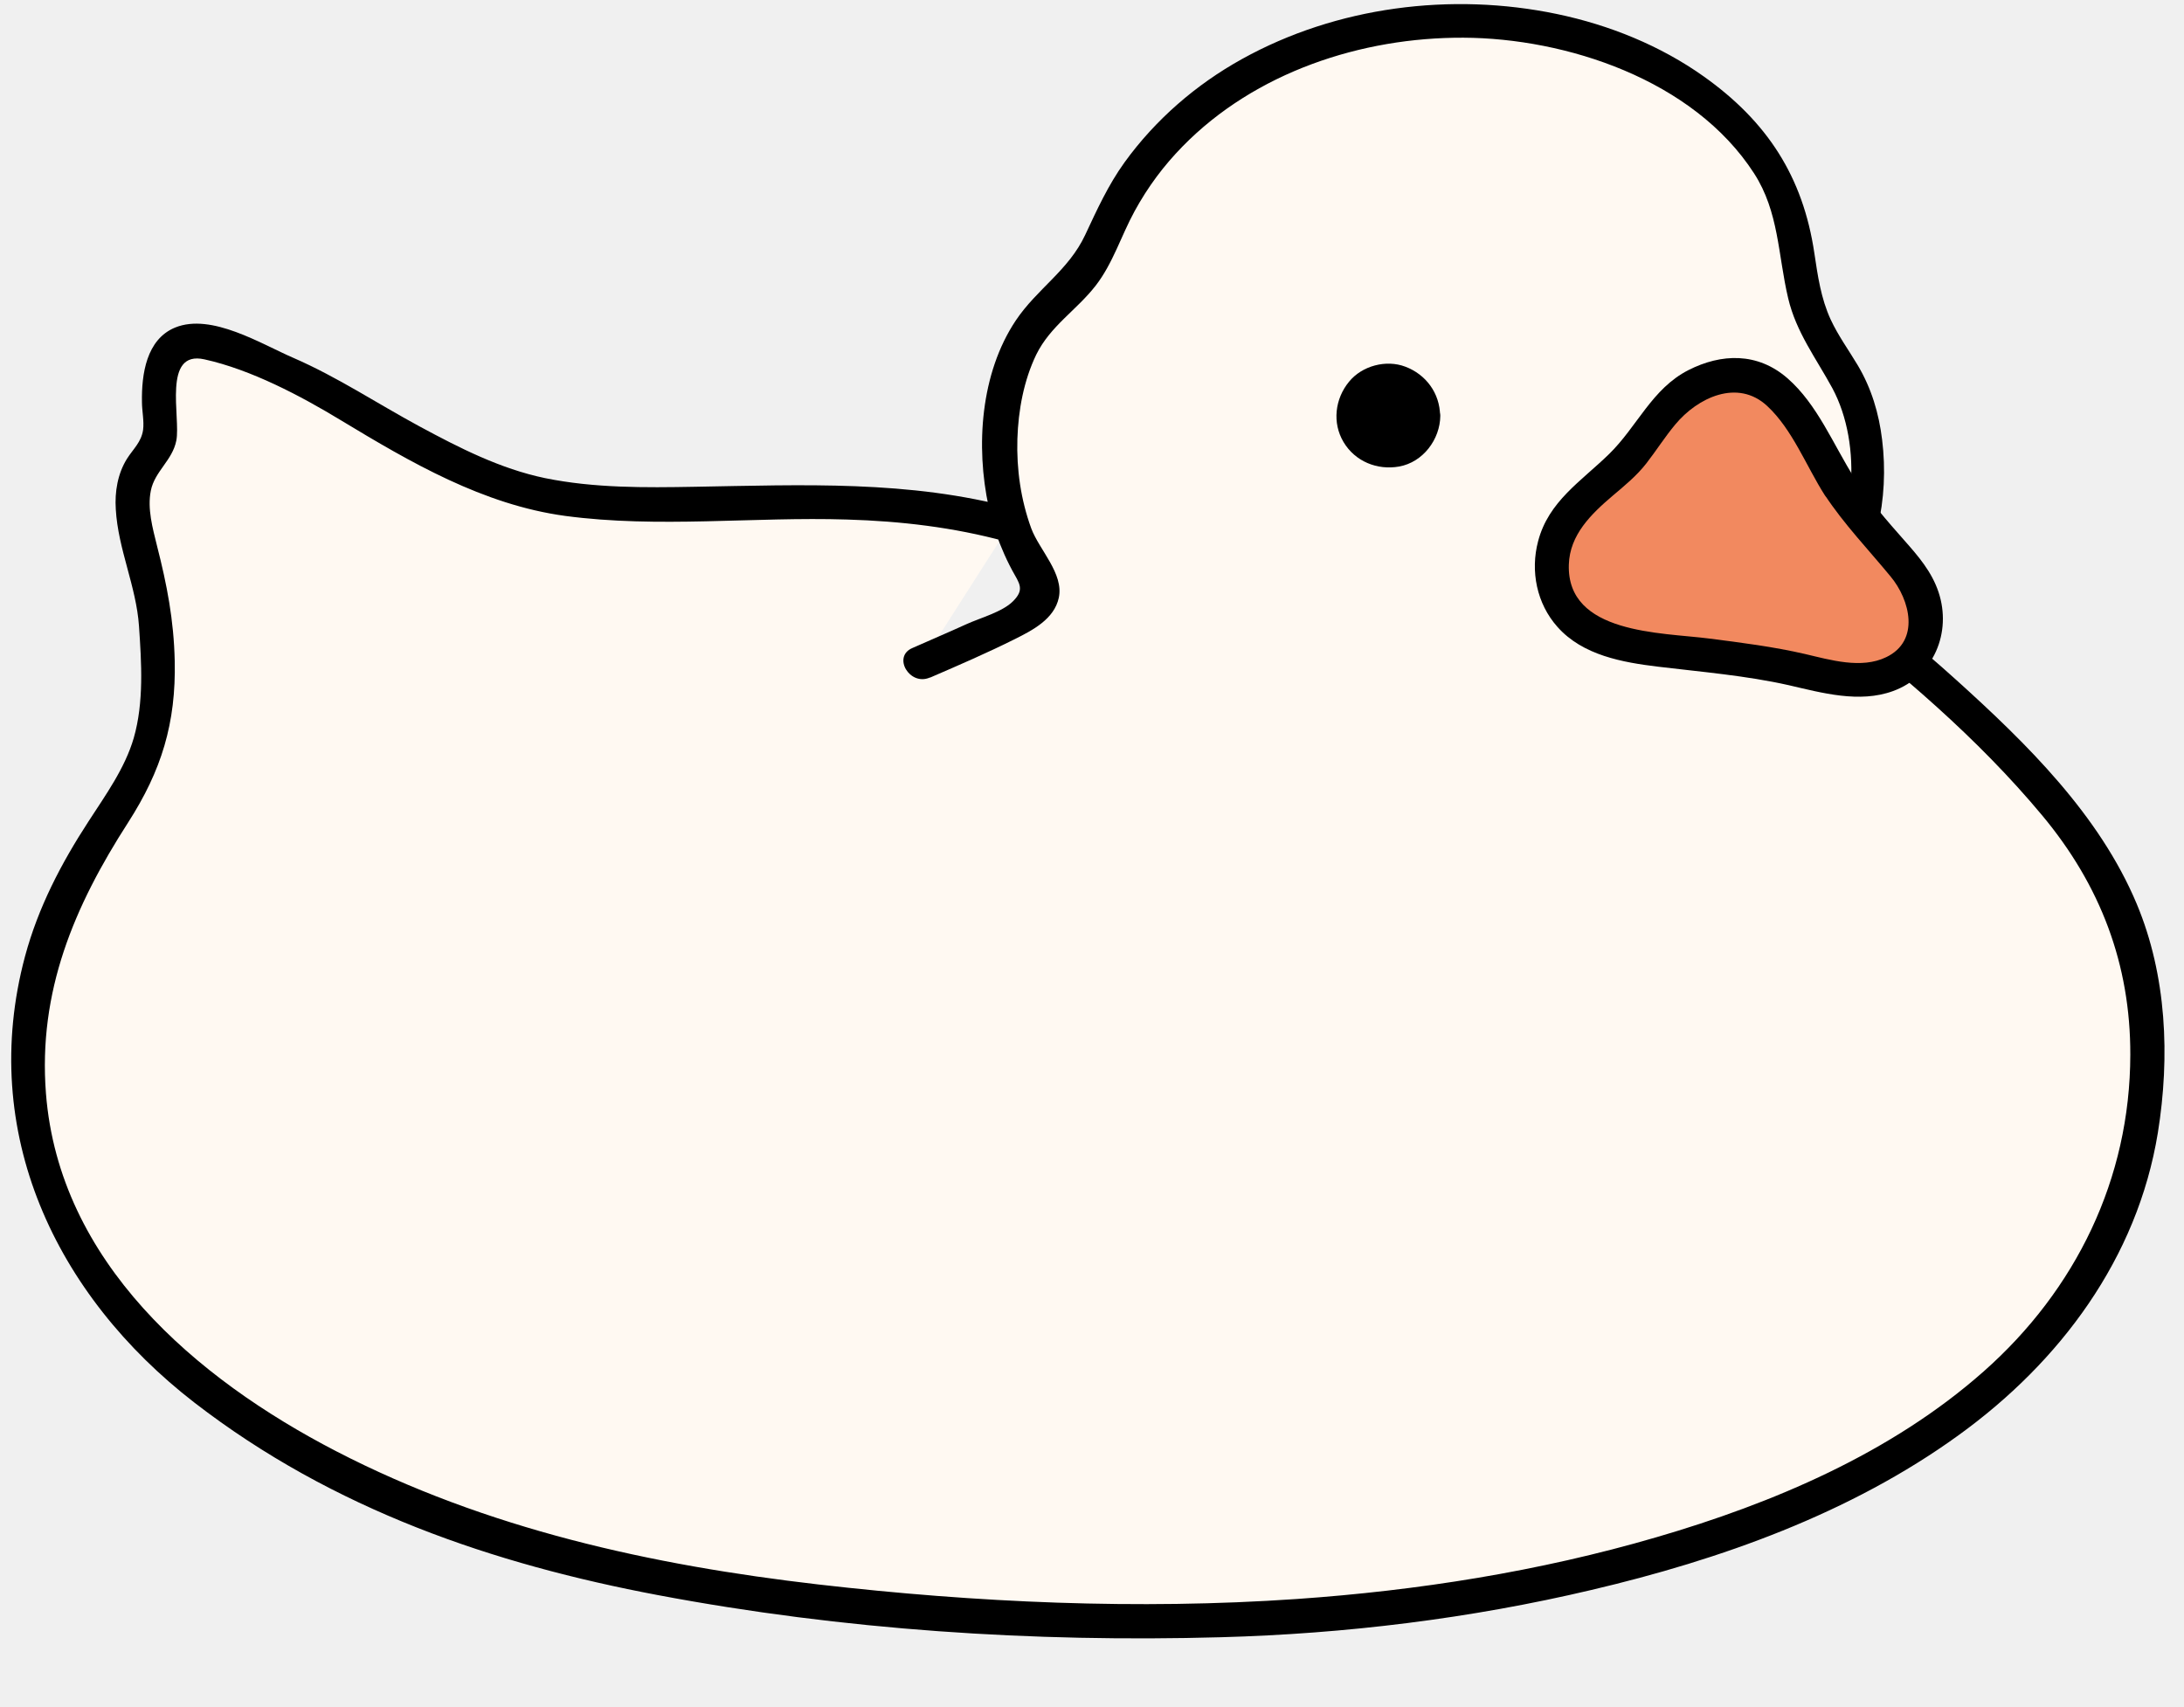
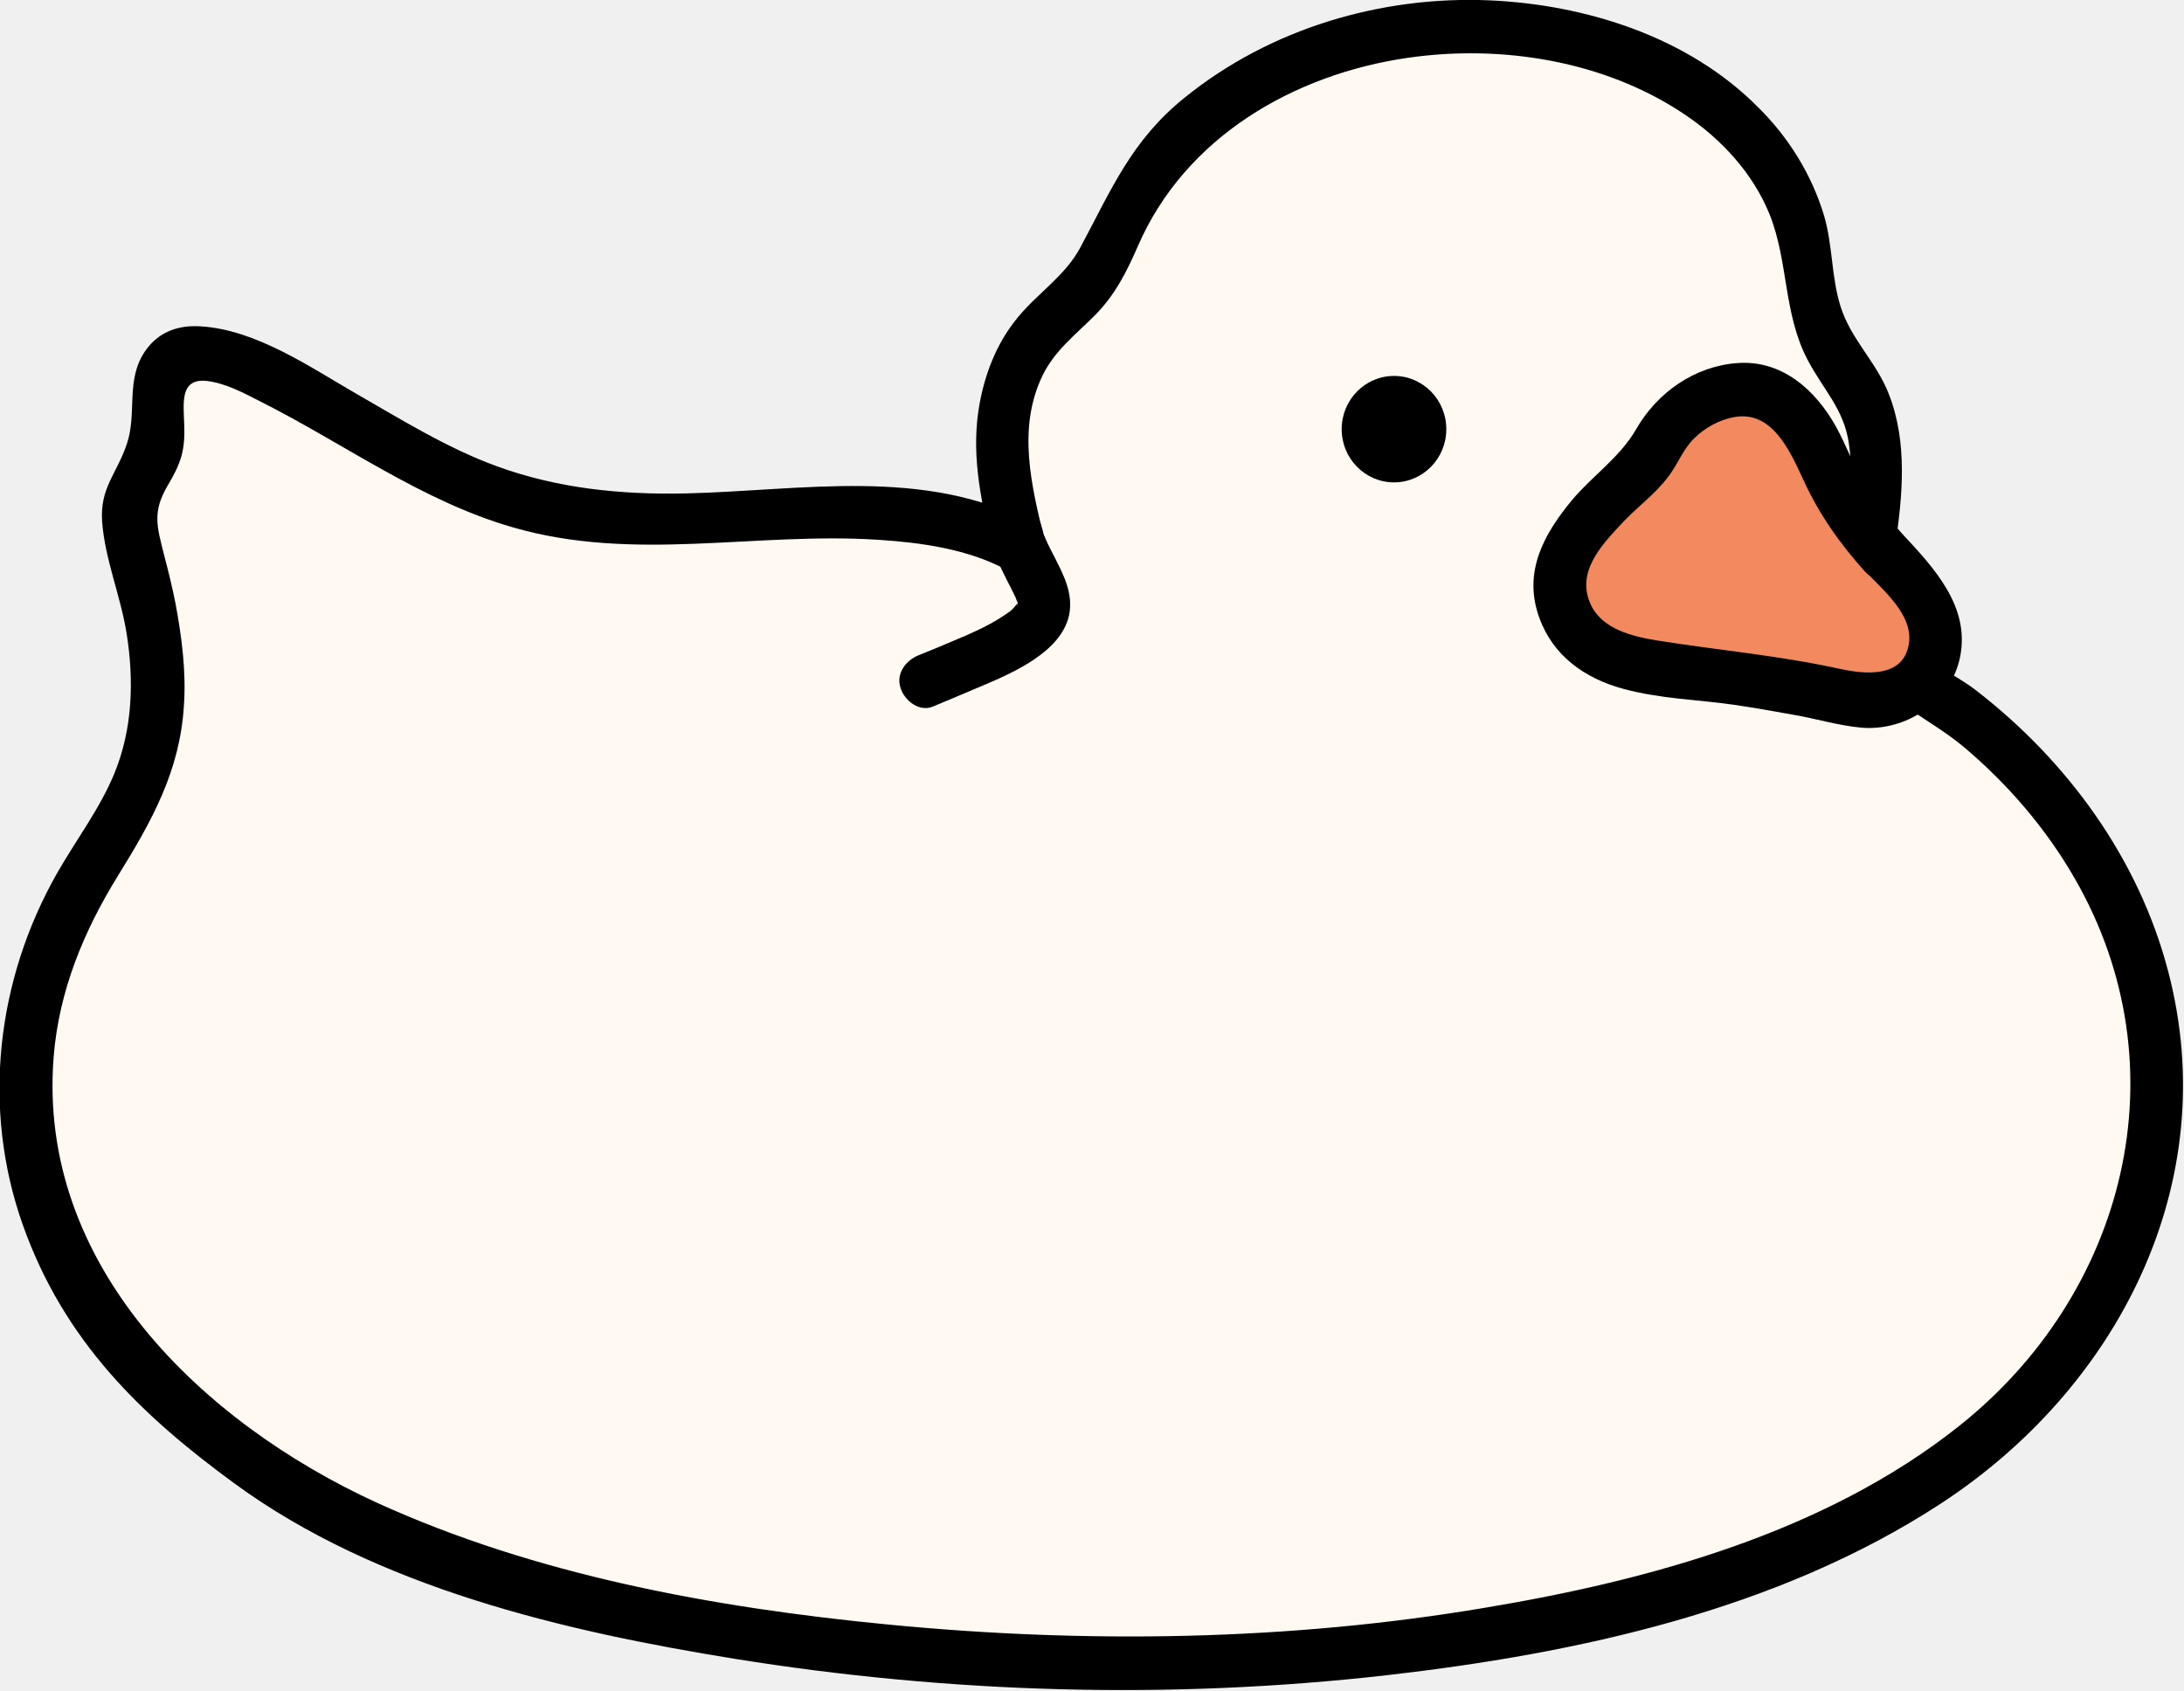
- <svg xmlns="http://www.w3.org/2000/svg" width="96" height="75" viewBox="0 0 96 75" fill="none">
-   <path d="M40.52 29.127C41.65 28.637 43.45 27.867 44.52 27.297C45.08 27.047 46.16 26.397 45.73 25.547C43.23 22.177 43.56 16.557 45.66 14.027C46.28 13.287 47.07 12.787 47.63 12.027C48.23 11.217 48.56 10.207 49.01 9.317C53.53 0.377 67.04 -1.573 74.8 4.177C76.48 5.427 78.13 7.207 78.68 9.247C79.01 10.447 79.07 11.697 79.34 12.917C79.65 14.327 80.3 15.247 81.05 16.427C82.71 19.057 82.34 23.807 80.37 26.187C83.61 28.657 86.52 31.157 89.28 34.157C92.05 37.157 93.98 40.237 94.32 44.437C96.05 65.447 69.04 70.697 54.16 71.187C44.66 71.507 30.38 70.507 21.35 67.387C12.77 64.417 2.63 58.777 1.37 48.907C0.85 44.857 1.82 40.647 4.05 37.227C6.73 33.127 7.2 32.707 6.85 27.077C6.73 25.217 5.04 22.107 6.32 20.417C6.51 20.167 6.74 19.957 6.89 19.687C7.12 19.257 7.08 18.747 7.04 18.267C6.87 16.247 7.2 14.247 9.72 15.247C11.55 15.977 13.56 16.707 15.24 17.747C16.92 18.787 19.81 20.397 21.74 21.147C27.65 23.447 36.25 20.777 44.39 23.067" fill="#FFF9F2" />
-   <path d="M40.9 29.777C42.15 29.237 43.4 28.697 44.62 28.087C45.4 27.697 46.34 27.207 46.54 26.277C46.77 25.217 45.68 24.167 45.33 23.227C44.87 21.967 44.68 20.627 44.72 19.297C44.76 18.037 45 16.727 45.55 15.587C46.17 14.327 47.32 13.637 48.16 12.557C48.92 11.577 49.28 10.367 49.87 9.287C50.46 8.207 51.15 7.287 51.98 6.437C55.17 3.177 59.84 1.637 64.33 1.657C68.82 1.677 74.43 3.487 77.1 7.617C78.2 9.317 78.15 11.207 78.6 13.107C78.95 14.597 79.82 15.737 80.54 17.057C81.89 19.567 81.58 23.397 79.83 25.647C79.51 26.067 79.56 26.507 79.98 26.827C83.49 29.517 86.93 32.437 89.77 35.847C92.32 38.907 93.65 42.377 93.64 46.367C93.63 51.817 91.25 56.697 87.19 60.287C83.13 63.877 77.94 66.077 72.79 67.577C67.65 69.077 62.32 69.917 56.99 70.287C50 70.767 42.92 70.447 35.97 69.647C28.63 68.797 21.38 67.207 14.77 63.787C8.59 60.587 2.6 55.467 2.02 48.067C1.67 43.577 3.26 39.837 5.63 36.157C7.1 33.867 7.74 31.787 7.68 29.047C7.64 27.257 7.34 25.707 6.9 23.987C6.71 23.217 6.47 22.357 6.63 21.567C6.8 20.717 7.58 20.237 7.75 19.367C7.95 18.357 7.12 15.377 8.99 15.797C11.03 16.247 13.21 17.397 14.99 18.477C18.05 20.327 21.24 22.187 24.84 22.677C28.95 23.227 33.12 22.707 37.24 22.837C39.59 22.907 41.91 23.177 44.19 23.797C45.12 24.047 45.52 22.607 44.59 22.347C39.98 21.097 35.26 21.317 30.54 21.397C28.35 21.437 26.12 21.457 23.96 21.017C21.99 20.607 20.19 19.687 18.43 18.737C16.58 17.737 14.84 16.577 12.91 15.737C11.49 15.127 9.3 13.747 7.7 14.397C6.43 14.917 6.22 16.457 6.24 17.667C6.24 18.067 6.34 18.497 6.29 18.897C6.21 19.437 5.86 19.727 5.58 20.167C5.17 20.827 5.04 21.617 5.09 22.387C5.19 24.147 5.99 25.767 6.11 27.527C6.22 29.137 6.33 30.867 5.88 32.437C5.49 33.777 4.64 34.947 3.89 36.107C2.68 37.967 1.68 39.887 1.1 42.037C-0.97 49.767 2.44 56.937 8.55 61.657C14.66 66.377 21.72 68.757 28.93 70.117C37.04 71.647 45.42 72.197 53.66 71.967C59.14 71.817 64.63 71.147 69.96 69.887C75.62 68.557 81.34 66.527 86.09 63.087C90.55 59.867 93.95 55.317 94.85 49.797C95.39 46.447 95.24 42.877 93.92 39.727C92.28 35.817 89.09 32.687 86 29.897C84.31 28.367 82.53 26.937 80.72 25.557L80.87 26.737C82.48 24.667 83.05 21.917 82.73 19.327C82.59 18.167 82.26 17.067 81.66 16.057C81.26 15.387 80.8 14.757 80.47 14.047C80.04 13.117 79.9 12.117 79.75 11.117C79.25 7.757 77.67 5.337 74.9 3.367C72.99 2.007 70.74 1.097 68.44 0.617C63.8 -0.353 58.75 0.287 54.59 2.597C52.57 3.717 50.79 5.257 49.43 7.137C48.71 8.137 48.22 9.217 47.7 10.327C46.97 11.887 45.58 12.697 44.65 14.087C43.1 16.407 42.88 19.617 43.46 22.287C43.6 22.917 43.79 23.537 44.05 24.137C44.18 24.457 44.33 24.767 44.49 25.067C44.81 25.647 45.05 25.907 44.53 26.427C44.07 26.897 43.07 27.167 42.48 27.437C41.69 27.797 40.89 28.137 40.1 28.487C39.22 28.867 39.98 30.157 40.86 29.787L40.9 29.777Z" fill="black" />
-   <path d="M61.01 19.787C61.855 19.787 62.54 19.102 62.54 18.257C62.54 17.412 61.855 16.727 61.01 16.727C60.165 16.727 59.48 17.412 59.48 18.257C59.48 19.102 60.165 19.787 61.01 19.787Z" fill="black" />
-   <path d="M61.8 18.257C61.8 18.257 61.8 18.347 61.8 18.387C61.8 18.507 61.8 18.327 61.81 18.317C61.78 18.377 61.78 18.457 61.76 18.517C61.75 18.557 61.73 18.597 61.72 18.637C61.72 18.627 61.8 18.467 61.75 18.567C61.71 18.637 61.67 18.707 61.63 18.777C61.55 18.897 61.73 18.677 61.66 18.737C61.64 18.757 61.62 18.787 61.59 18.807C61.57 18.827 61.55 18.847 61.53 18.867C61.48 18.917 61.39 18.947 61.56 18.847C61.5 18.877 61.45 18.927 61.39 18.957C61.37 18.967 61.34 18.977 61.32 18.997C61.2 19.067 61.5 18.947 61.33 18.997C61.26 19.017 61.2 19.037 61.13 19.057C61.05 19.077 61.02 19.037 61.19 19.057C61.16 19.057 61.12 19.057 61.08 19.057C61.01 19.057 60.94 19.057 60.87 19.057C60.77 19.057 61.07 19.097 60.92 19.057C60.88 19.057 60.84 19.037 60.8 19.027C60.76 19.017 60.72 18.997 60.68 18.987C60.61 18.967 60.64 18.937 60.75 19.017C60.7 18.977 60.63 18.957 60.57 18.917C60.54 18.897 60.52 18.877 60.49 18.857C60.41 18.807 60.63 18.987 60.53 18.887C60.48 18.837 60.42 18.757 60.36 18.717C60.46 18.797 60.44 18.837 60.4 18.777C60.38 18.747 60.36 18.707 60.33 18.677C60.32 18.657 60.3 18.627 60.29 18.607C60.25 18.537 60.26 18.457 60.29 18.637C60.28 18.567 60.24 18.507 60.23 18.447C60.23 18.417 60.22 18.397 60.21 18.367C60.18 18.227 60.23 18.567 60.21 18.377C60.21 18.317 60.21 18.247 60.21 18.187C60.21 18.117 60.26 18.017 60.21 18.217C60.21 18.187 60.21 18.167 60.23 18.137C60.24 18.067 60.27 18.007 60.29 17.937C60.34 17.797 60.2 18.097 60.28 17.967C60.3 17.937 60.32 17.897 60.34 17.857C60.36 17.827 60.38 17.797 60.39 17.777C60.44 17.707 60.47 17.727 60.36 17.817C60.41 17.777 60.45 17.717 60.5 17.677C60.52 17.657 60.62 17.587 60.52 17.657C60.42 17.727 60.52 17.657 60.54 17.647C60.6 17.607 60.7 17.577 60.75 17.527C60.75 17.527 60.57 17.597 60.68 17.557C60.72 17.547 60.76 17.527 60.8 17.517C60.84 17.507 61.04 17.477 60.9 17.487C60.76 17.497 60.99 17.487 61.03 17.487C61.07 17.487 61.1 17.487 61.14 17.487C61.29 17.487 60.97 17.447 61.11 17.487C61.19 17.507 61.27 17.527 61.35 17.557C61.49 17.597 61.22 17.487 61.3 17.537C61.34 17.567 61.38 17.577 61.42 17.607C61.44 17.617 61.47 17.637 61.49 17.647C61.41 17.567 61.65 17.757 61.49 17.647C61.54 17.697 61.58 17.737 61.63 17.787C61.73 17.897 61.53 17.637 61.61 17.757C61.63 17.787 61.65 17.827 61.68 17.857C61.71 17.887 61.72 17.927 61.74 17.967C61.81 18.087 61.68 17.797 61.73 17.937C61.76 18.017 61.78 18.097 61.8 18.177C61.82 18.247 61.78 18.257 61.8 18.097C61.8 18.147 61.8 18.207 61.8 18.267C61.8 18.657 62.14 19.037 62.55 19.017C62.96 18.997 63.31 18.687 63.3 18.267C63.29 17.287 62.68 16.457 61.77 16.117C60.93 15.797 59.87 16.077 59.3 16.777C58.68 17.527 58.55 18.587 59.06 19.437C59.57 20.287 60.54 20.677 61.5 20.507C62.55 20.317 63.3 19.317 63.31 18.277C63.31 17.887 62.96 17.507 62.56 17.527C62.16 17.547 61.82 17.857 61.81 18.277L61.8 18.257Z" fill="black" />
-   <path d="M80.85 21.377C81.65 22.627 82.65 23.707 83.63 24.807C84.16 25.397 84.55 26.137 84.64 26.927C84.73 27.717 84.49 28.567 83.91 29.097C82.25 30.637 79.61 29.447 77.7 29.177C76.36 28.987 75.02 28.797 73.67 28.647C72.46 28.517 71.22 28.407 70.12 27.877C67.94 26.837 67.66 24.267 69.1 22.497C69.61 21.867 70.24 21.347 70.87 20.837C71.58 20.257 71.98 19.677 72.51 18.927C72.9 18.387 73.29 17.837 73.82 17.417C74.97 16.507 76.61 16.067 77.86 17.007C78.86 17.757 79.45 19.027 80.06 20.057C80.32 20.497 80.58 20.947 80.86 21.377H80.85Z" fill="#F2895F" />
-   <path d="M80.21 21.757C81.06 23.047 82.12 24.147 83.1 25.337C83.96 26.367 84.41 28.167 82.91 28.887C81.82 29.417 80.45 29.007 79.34 28.747C77.95 28.427 76.53 28.247 75.12 28.067C73.03 27.797 68.86 27.877 68.96 24.817C69 23.507 69.94 22.597 70.88 21.797C71.41 21.347 71.93 20.927 72.36 20.377C72.79 19.827 73.18 19.207 73.64 18.657C74.62 17.477 76.38 16.637 77.68 17.847C78.79 18.877 79.4 20.497 80.21 21.767C80.73 22.577 82.03 21.827 81.51 21.007C80.59 19.557 79.89 17.777 78.57 16.627C77.25 15.477 75.66 15.537 74.22 16.267C72.61 17.087 71.97 18.747 70.73 19.957C69.49 21.167 68.07 22.037 67.61 23.787C67.26 25.107 67.55 26.537 68.46 27.557C69.57 28.807 71.32 29.117 72.9 29.307C74.81 29.537 76.75 29.697 78.62 30.117C80.09 30.457 81.73 30.917 83.21 30.377C85 29.727 85.8 27.797 85.21 26.027C84.91 25.127 84.32 24.447 83.71 23.757C82.93 22.877 82.16 21.987 81.51 20.997C80.98 20.197 79.68 20.947 80.21 21.757Z" fill="black" />
+ <svg xmlns="http://www.w3.org/2000/svg" width="31" height="24" viewBox="0 0 31 24" fill="none">
+   <g clip-path="url(#clip0_3106_3223)">
+     <path d="M14.461 7.76C13.779 7.375 12.379 7.106 10.177 7.37C6.795 7.567 5.968 6.381 3.547 5.21C3.323 5.114 3.094 5.048 2.854 5.018C2.595 4.982 2.441 5.079 2.356 5.231C2.272 5.383 2.242 5.565 2.227 5.743C2.212 5.996 2.301 6.26 2.212 6.462C2.152 6.594 2.092 6.655 2.018 6.736C1.739 7.025 1.818 7.42 1.908 7.765C2.192 8.814 2.421 9.874 2.052 10.938C1.828 11.577 1.415 12.089 1.096 12.671C-0.428 15.434 0.538 18.556 3.098 20.386C7.597 24.345 23.538 25.156 28.689 19.96C31.727 16.98 31.189 12.215 27.234 9.671C26.377 9.194 26.412 8.556 26.596 7.471C26.661 7.091 26.751 5.935 26.292 5.383C25.72 4.694 25.68 3.994 25.625 3.426C25.002 0.355 19.802 -0.796 16.843 1.86C16.275 2.372 15.991 2.889 15.752 3.518C15.478 4.237 14.9 4.435 14.581 4.972C14.277 5.484 14.182 6.153 14.262 6.726C14.302 7.03 14.481 7.765 14.481 7.765L14.461 7.76Z" fill="#FFF9F2" />
+     <path d="M14.651 7.431C13.131 6.62 11.363 6.969 9.729 7.005C8.817 7.025 7.916 6.934 7.054 6.62C6.346 6.361 5.704 5.961 5.051 5.586C4.399 5.211 3.632 4.678 2.844 4.633C2.526 4.612 2.247 4.714 2.062 4.982C1.778 5.393 1.948 5.859 1.803 6.295C1.659 6.731 1.415 6.919 1.45 7.41C1.49 7.943 1.714 8.465 1.798 8.997C1.903 9.666 1.883 10.345 1.624 10.979C1.415 11.486 1.081 11.921 0.812 12.393C-0.05 13.908 -0.264 15.733 0.324 17.39C0.912 19.048 2.018 20.102 3.328 21.06C5.35 22.54 8.01 23.159 10.426 23.549C13.48 24.041 16.613 24.132 19.687 23.782C22.387 23.473 25.226 22.86 27.543 21.349C30.039 19.722 31.568 16.818 30.776 13.792C30.357 12.185 29.341 10.801 28.051 9.803C27.732 9.554 27.224 9.347 26.99 9.007C26.746 8.652 26.845 8.15 26.9 7.755C27.005 7.04 27.08 6.285 26.811 5.596C26.636 5.14 26.268 4.815 26.123 4.344C25.994 3.928 26.014 3.487 25.894 3.072C25.72 2.484 25.386 1.946 24.953 1.521C23.966 0.527 22.521 0.066 21.142 0.005C19.602 -0.061 18.028 0.405 16.818 1.384C16.065 1.987 15.777 2.686 15.338 3.507C15.124 3.913 14.735 4.156 14.451 4.501C14.138 4.876 13.963 5.342 13.889 5.824C13.784 6.518 13.943 7.187 14.103 7.861C14.217 8.338 14.935 8.135 14.825 7.659C14.641 6.898 14.437 6.087 14.795 5.337C14.97 4.972 15.278 4.744 15.552 4.465C15.826 4.187 15.991 3.862 16.15 3.497C16.823 1.941 18.372 1.054 19.981 0.821C21.316 0.628 22.78 0.862 23.916 1.627C24.429 1.972 24.878 2.453 25.117 3.041C25.386 3.71 25.311 4.445 25.655 5.104C25.874 5.525 26.173 5.804 26.243 6.295C26.293 6.635 26.282 6.985 26.243 7.324C26.168 7.953 25.989 8.627 26.282 9.23C26.596 9.874 27.344 10.163 27.867 10.598C28.494 11.126 29.037 11.754 29.451 12.474C31 15.17 30.168 18.374 27.802 20.249C25.904 21.755 23.418 22.434 21.082 22.824C18.292 23.295 15.413 23.336 12.598 23.062C10.142 22.824 7.602 22.363 5.34 21.329C2.879 20.198 0.523 17.968 0.762 14.998C0.837 14.065 1.191 13.214 1.674 12.433C2.157 11.653 2.551 10.948 2.61 10.026C2.645 9.539 2.58 9.042 2.491 8.566C2.446 8.338 2.391 8.115 2.331 7.887C2.227 7.471 2.157 7.268 2.386 6.883C2.57 6.574 2.63 6.386 2.615 6.027C2.605 5.722 2.551 5.368 2.934 5.408C3.198 5.439 3.452 5.575 3.681 5.692C4.882 6.295 5.978 7.111 7.278 7.486C9.007 7.988 10.725 7.547 12.479 7.664C13.086 7.704 13.734 7.796 14.277 8.084C14.7 8.313 15.079 7.654 14.656 7.426L14.651 7.431Z" fill="black" />
+     <path d="M19.787 6.848C20.197 6.848 20.529 6.51 20.529 6.093C20.529 5.675 20.197 5.337 19.787 5.337C19.377 5.337 19.044 5.675 19.044 6.093C19.044 6.51 19.377 6.848 19.787 6.848Z" fill="black" />
+     <path d="M14.053 7.659C14.103 7.826 14.162 7.978 14.242 8.135C14.277 8.206 14.312 8.277 14.347 8.343C14.362 8.378 14.382 8.409 14.397 8.444C14.402 8.46 14.412 8.47 14.417 8.485C14.422 8.5 14.461 8.566 14.431 8.51C14.397 8.444 14.451 8.581 14.447 8.546C14.441 8.51 14.447 8.566 14.447 8.571C14.447 8.662 14.441 8.591 14.447 8.581C14.417 8.627 14.496 8.505 14.461 8.551C14.461 8.556 14.451 8.566 14.447 8.576C14.417 8.632 14.447 8.556 14.466 8.551C14.441 8.556 14.392 8.632 14.372 8.647C14.357 8.657 14.302 8.698 14.347 8.667C14.397 8.637 14.317 8.693 14.302 8.703C14.143 8.814 13.973 8.906 13.799 8.982C13.779 8.992 13.754 9.002 13.734 9.012C13.689 9.032 13.819 8.977 13.804 8.982C13.774 8.997 13.739 9.007 13.709 9.022C13.699 9.027 13.684 9.032 13.674 9.037C13.694 9.027 13.774 8.997 13.714 9.022C13.694 9.032 13.669 9.042 13.649 9.048C13.45 9.134 13.246 9.22 13.042 9.301C12.862 9.372 12.713 9.559 12.783 9.767C12.837 9.945 13.047 10.112 13.241 10.031C13.435 9.95 13.63 9.869 13.819 9.788C13.909 9.752 13.993 9.712 14.083 9.676C13.883 9.762 14.103 9.666 14.162 9.641C14.596 9.443 15.219 9.113 15.189 8.546C15.179 8.318 15.074 8.12 14.975 7.922C14.93 7.836 14.885 7.75 14.845 7.659C14.835 7.638 14.825 7.613 14.815 7.593C14.785 7.532 14.815 7.608 14.81 7.573C14.805 7.532 14.785 7.486 14.775 7.446C14.72 7.253 14.511 7.116 14.317 7.182C14.123 7.248 13.998 7.446 14.058 7.649L14.053 7.659Z" fill="black" />
+     <path d="M26.741 7.841C27.035 8.155 27.323 8.404 27.443 8.845C27.568 9.311 27.314 9.712 26.875 9.889C26.571 10.016 26.258 9.914 25.968 9.853C25.665 9.788 25.281 9.727 24.987 9.676C24.32 9.565 23.991 9.544 23.423 9.463C22.94 9.392 22.417 9.189 22.227 8.713C22.148 8.515 22.103 8.323 22.143 8.125C22.217 7.755 22.606 7.309 22.925 6.99C23.02 6.893 23.318 6.726 23.543 6.28C23.737 5.9 24.14 5.616 24.564 5.545C24.798 5.505 25.002 5.53 25.206 5.652C25.47 5.809 25.635 6.062 25.774 6.326C25.939 6.64 26.023 6.914 26.223 7.203C26.352 7.395 26.571 7.669 26.736 7.841H26.741Z" fill="#F2895F" />
+     <path d="M26.477 8.11C26.721 8.373 27.164 8.728 27.094 9.144C27.015 9.636 26.452 9.57 26.108 9.494C25.251 9.306 24.384 9.23 23.523 9.093C23.179 9.037 22.745 8.936 22.581 8.586C22.367 8.13 22.721 7.75 23.015 7.436C23.234 7.198 23.493 7.02 23.687 6.757C23.817 6.584 23.891 6.376 24.046 6.224C24.2 6.072 24.409 5.956 24.623 5.92C25.157 5.829 25.406 6.402 25.595 6.807C25.819 7.299 26.113 7.715 26.472 8.115C26.8 8.475 27.323 7.938 27 7.578C26.82 7.375 26.641 7.167 26.497 6.934C26.327 6.655 26.218 6.346 26.063 6.062C25.769 5.53 25.286 5.104 24.653 5.155C24.056 5.2 23.523 5.57 23.224 6.093C22.989 6.498 22.611 6.746 22.312 7.101C21.909 7.588 21.615 8.125 21.849 8.769C22.043 9.311 22.496 9.63 23.034 9.777C23.572 9.924 24.09 9.93 24.608 10.005C24.892 10.046 25.176 10.097 25.46 10.148C25.779 10.203 26.093 10.3 26.417 10.33C27.044 10.386 27.692 9.97 27.822 9.326C27.966 8.607 27.448 8.059 27.005 7.583C26.671 7.228 26.143 7.765 26.477 8.12V8.11Z" fill="black" />
+   </g>
+   <defs>
+     <clipPath id="clip0_3106_3223">
+       <rect width="31" height="24" fill="white" />
+     </clipPath>
+   </defs>
</svg>
